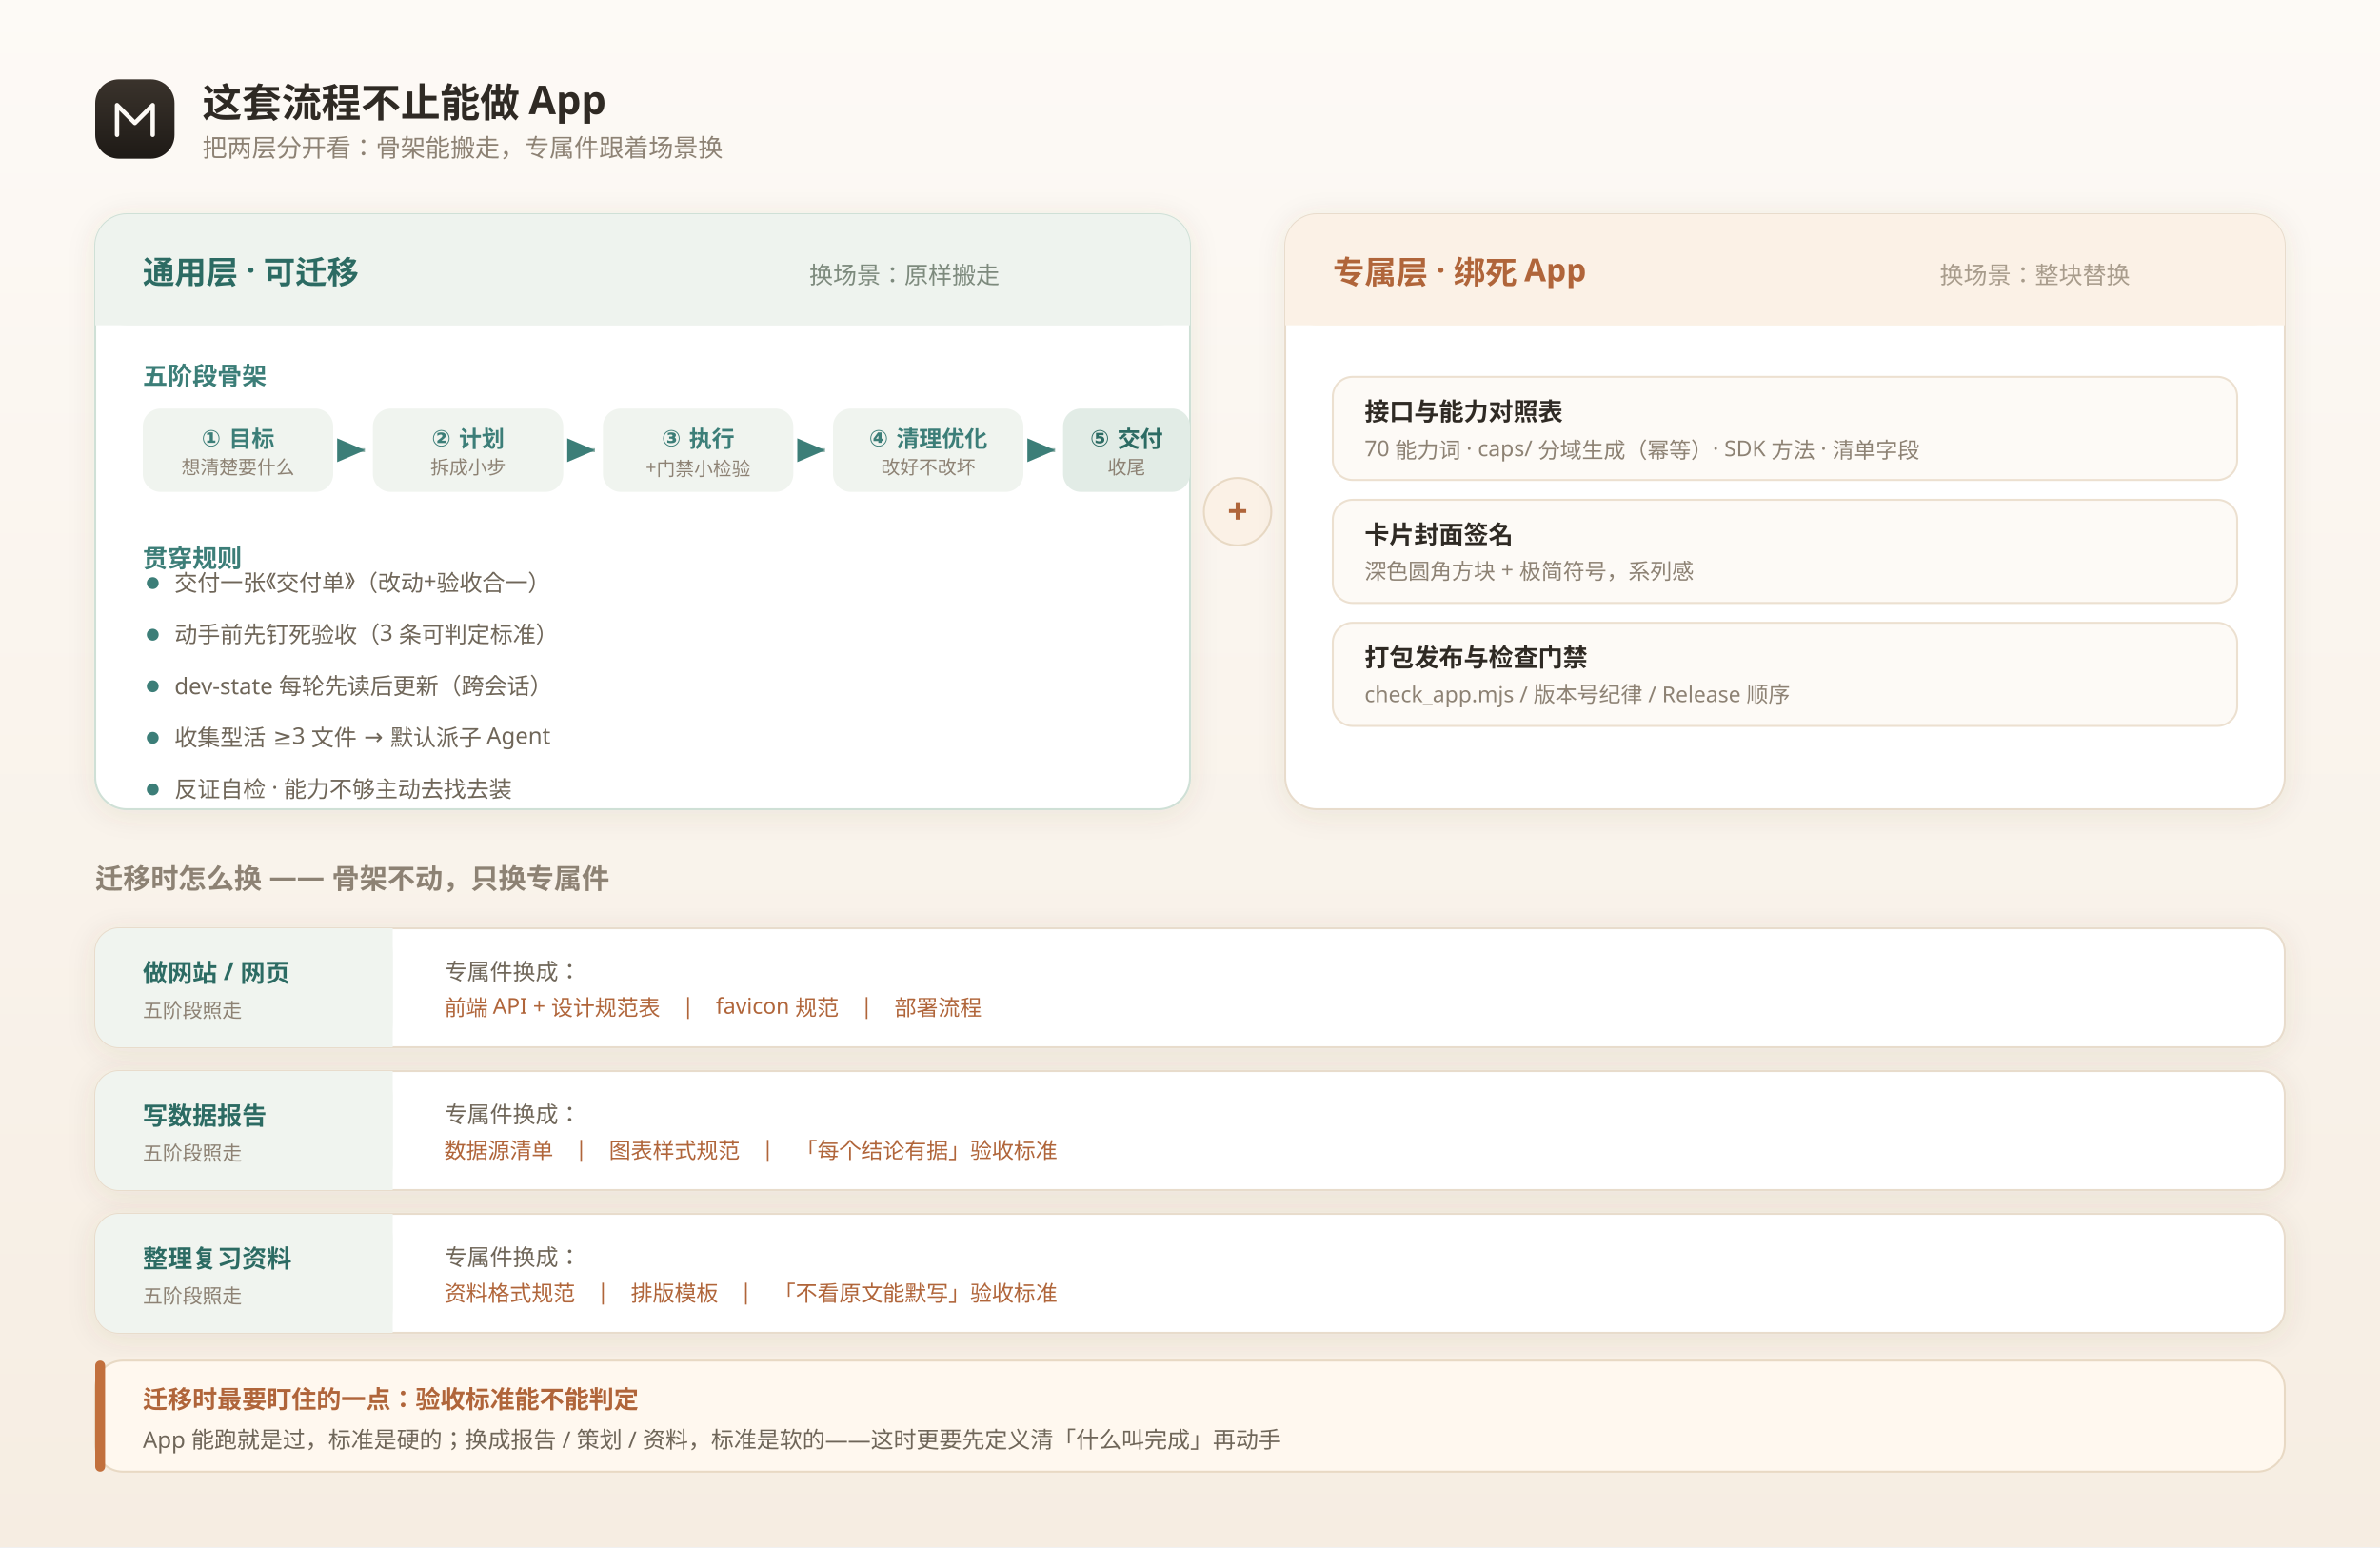
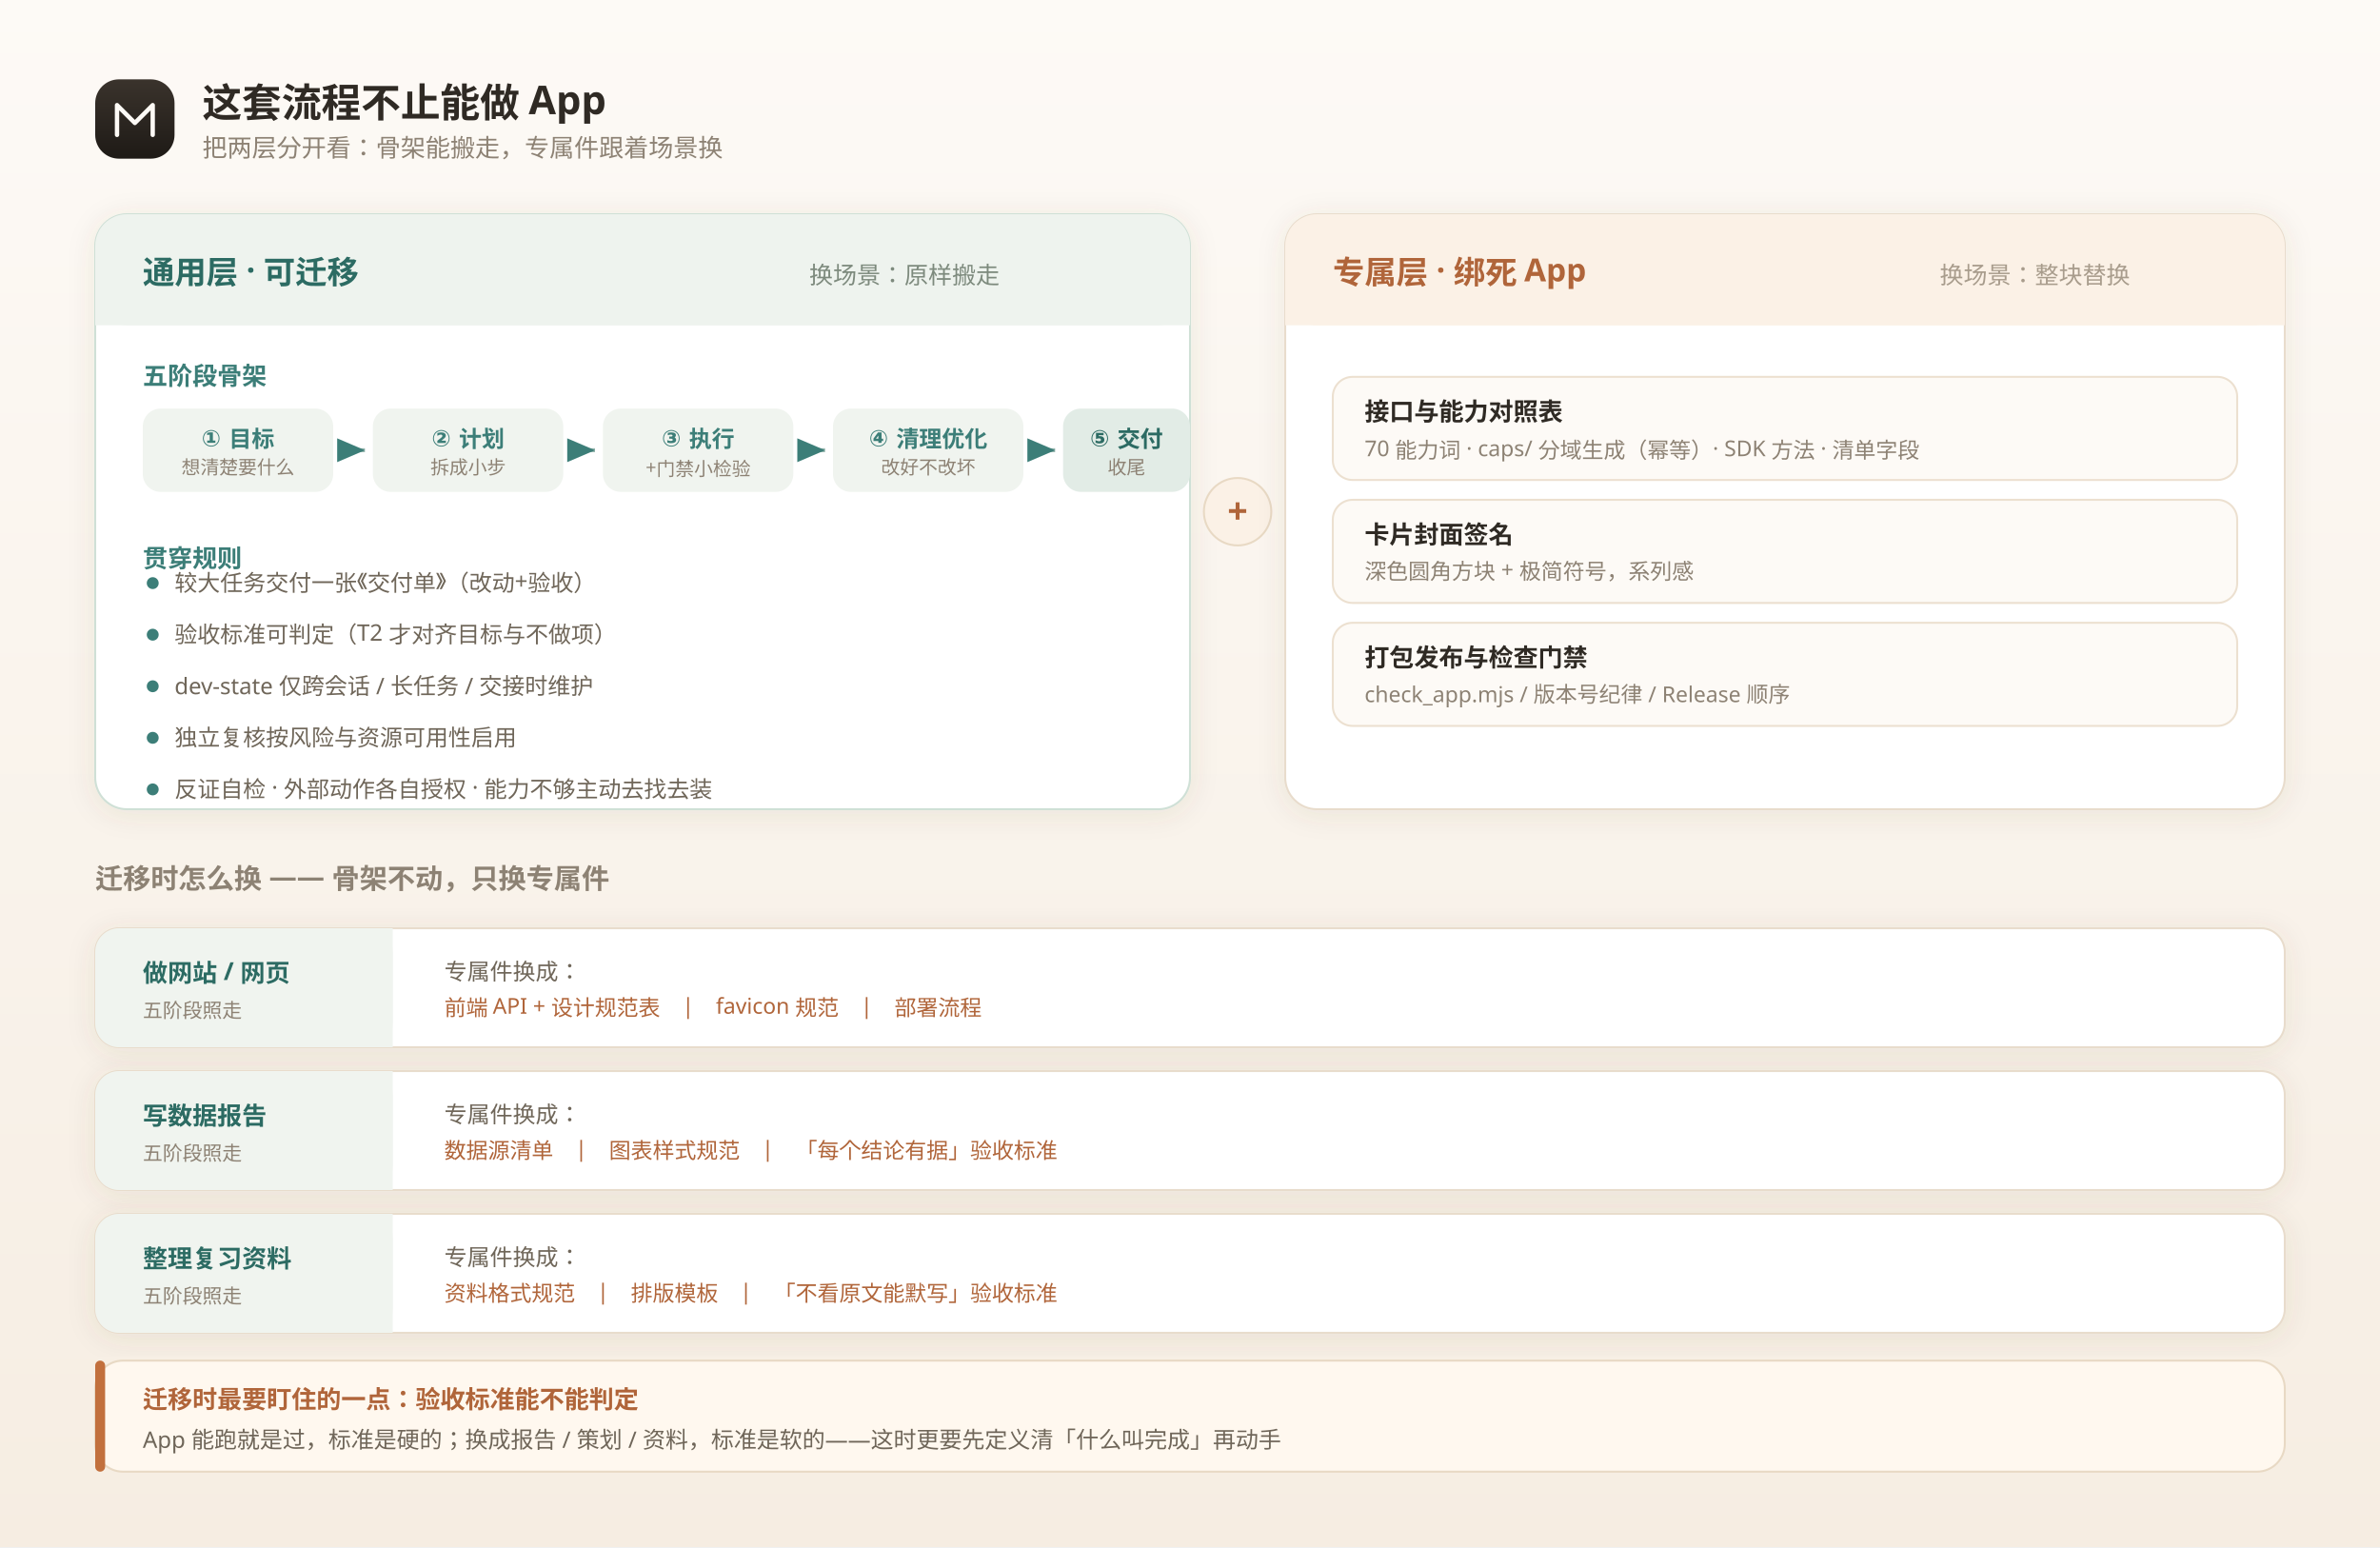
<svg xmlns="http://www.w3.org/2000/svg" viewBox="0 0 1200 780" width="1200" height="780" role="img" aria-label="hana-vibecoding 的分层结构：通用层可迁移，专属层绑定 App">
  <defs>
    <linearGradient id="bg" x1="0" y1="0" x2="0" y2="1">
      <stop offset="0" stop-color="#fdfaf6" />
      <stop offset="1" stop-color="#f6ede2" />
    </linearGradient>
    <linearGradient id="tile" x1="0" y1="0" x2="0" y2="1">
      <stop offset="0" stop-color="#3a332c" />
      <stop offset="1" stop-color="#1e1a16" />
    </linearGradient>
    <filter id="soft" x="-20%" y="-20%" width="140%" height="140%">
      <feDropShadow dx="0" dy="2" stdDeviation="7" flood-color="#5a4632" flood-opacity="0.10" />
    </filter>
    <marker id="arr" markerWidth="9" markerHeight="9" refX="7" refY="3" orient="auto">
      <path d="M0,0 L7,3 L0,6 Z" fill="#c2703d" />
    </marker>
    <marker id="arrG" markerWidth="9" markerHeight="9" refX="7" refY="3" orient="auto">
      <path d="M0,0 L7,3 L0,6 Z" fill="#3c7e78" />
    </marker>
  </defs>
  <rect width="1200" height="780" fill="url(#bg)" />
  <g transform="translate(48 40)">
    <rect x="0" y="0" width="40" height="40" rx="12" fill="url(#tile)" />
    <path d="M11 28 L11 13 M11 13 L20 22 L29 13 M29 13 L29 28" stroke="#fdfaf6" stroke-width="2.2" fill="none" stroke-linecap="round" stroke-linejoin="round" />
    <text x="54" y="19" font-family="'Segoe UI','Microsoft YaHei',system-ui" font-size="20" font-weight="600" fill="#2f2a24">这套流程不止能做 App</text>
    <text x="54" y="39" font-family="'Segoe UI','Microsoft YaHei',system-ui" font-size="12.5" fill="#8d8274">把两层分开看：骨架能搬走，专属件跟着场景换</text>
  </g>
  <g transform="translate(48 108)">
    <rect x="0" y="0" width="552" height="300" rx="16" fill="#ffffff" stroke="#cfe0d6" filter="url(#soft)" />
    <rect x="0" y="0" width="552" height="56" rx="16" fill="#eef3ee" />
    <rect x="0" y="40" width="552" height="16" fill="#eef3ee" />
    <text x="24" y="35" font-family="'Segoe UI','Microsoft YaHei',system-ui" font-size="16" font-weight="600" fill="#2c6b63">通用层 · 可迁移</text>
    <text x="360" y="35" font-family="'Segoe UI','Microsoft YaHei',system-ui" font-size="12" fill="#7d8a7d">换场景：原样搬走</text>
    <text x="24" y="86" font-family="'Segoe UI','Microsoft YaHei',system-ui" font-size="12.5" font-weight="600" fill="#3c7e78">五阶段骨架</text>
    <g transform="translate(24 98)">
      <rect x="0" y="0" width="96" height="42" rx="9" fill="#f0f4ef" />
      <text x="48" y="19" text-anchor="middle" font-family="'Segoe UI','Microsoft YaHei',system-ui" font-size="11.5" font-weight="600" fill="#3c7e78">① 目标</text>
      <text x="48" y="33" text-anchor="middle" font-family="system-ui" font-size="9.5" fill="#8d8274">想清楚要什么</text>
      <path d="M100 21 L112 21" stroke="#9ab8b0" stroke-width="2" marker-end="url(#arrG)" />
      <rect x="116" y="0" width="96" height="42" rx="9" fill="#f0f4ef" />
      <text x="164" y="19" text-anchor="middle" font-family="'Segoe UI','Microsoft YaHei',system-ui" font-size="11.5" font-weight="600" fill="#3c7e78">② 计划</text>
      <text x="164" y="33" text-anchor="middle" font-family="system-ui" font-size="9.5" fill="#8d8274">拆成小步</text>
      <path d="M216 21 L228 21" stroke="#9ab8b0" stroke-width="2" marker-end="url(#arrG)" />
      <rect x="232" y="0" width="96" height="42" rx="9" fill="#f0f4ef" />
      <text x="280" y="19" text-anchor="middle" font-family="'Segoe UI','Microsoft YaHei',system-ui" font-size="11.5" font-weight="600" fill="#3c7e78">③ 执行</text>
      <text x="280" y="33" text-anchor="middle" font-family="system-ui" font-size="9.5" fill="#8d8274">+门禁小检验</text>
      <path d="M332 21 L344 21" stroke="#9ab8b0" stroke-width="2" marker-end="url(#arrG)" />
      <rect x="348" y="0" width="96" height="42" rx="9" fill="#f0f4ef" />
      <text x="396" y="19" text-anchor="middle" font-family="'Segoe UI','Microsoft YaHei',system-ui" font-size="11.5" font-weight="600" fill="#3c7e78">④ 清理优化</text>
      <text x="396" y="33" text-anchor="middle" font-family="system-ui" font-size="9.5" fill="#8d8274">改好不改坏</text>
      <path d="M448 21 L460 21" stroke="#9ab8b0" stroke-width="2" marker-end="url(#arrG)" />
      <rect x="464" y="0" width="64" height="42" rx="9" fill="#e2ece6" />
      <text x="496" y="19" text-anchor="middle" font-family="'Segoe UI','Microsoft YaHei',system-ui" font-size="11.5" font-weight="600" fill="#2c6b63">⑤ 交付</text>
      <text x="496" y="33" text-anchor="middle" font-family="system-ui" font-size="9.5" fill="#8d8274">收尾</text>
    </g>
    <text x="24" y="178" font-family="'Segoe UI','Microsoft YaHei',system-ui" font-size="12.5" font-weight="600" fill="#3c7e78">贯穿规则</text>
    <g transform="translate(24 190)" font-family="'Segoe UI','Microsoft YaHei',system-ui" font-size="11.5" fill="#6f6659">
      <circle cx="5" cy="-4" r="3" fill="#3c7e78" />
-       <text x="16" y="0">交付一张《交付单》（改动+验收合一）</text>
+       <text x="16" y="0">较大任务交付一张《交付单》（改动+验收）</text>
      <circle cx="5" cy="22" r="3" fill="#3c7e78" />
-       <text x="16" y="26">动手前先钉死验收（3 条可判定标准）</text>
+       <text x="16" y="26">验收标准可判定（T2 才对齐目标与不做项）</text>
      <circle cx="5" cy="48" r="3" fill="#3c7e78" />
-       <text x="16" y="52">dev-state 每轮先读后更新（跨会话）</text>
+       <text x="16" y="52">dev-state 仅跨会话 / 长任务 / 交接时维护</text>
      <circle cx="5" cy="74" r="3" fill="#3c7e78" />
-       <text x="16" y="78">收集型活 ≥3 文件 → 默认派子 Agent</text>
+       <text x="16" y="78">独立复核按风险与资源可用性启用</text>
      <circle cx="5" cy="100" r="3" fill="#3c7e78" />
-       <text x="16" y="104">反证自检 · 能力不够主动去找去装</text>
+       <text x="16" y="104">反证自检 · 外部动作各自授权 · 能力不够主动去找去装</text>
    </g>
  </g>
  <g transform="translate(608 258)">
    <circle cx="16" cy="0" r="17" fill="#fbf1e6" stroke="#e8d9c4" />
    <text x="16" y="6" text-anchor="middle" font-family="system-ui" font-size="18" font-weight="700" fill="#b0653a">+</text>
  </g>
  <g transform="translate(648 108)">
    <rect x="0" y="0" width="504" height="300" rx="16" fill="#ffffff" stroke="#e8dccc" filter="url(#soft)" />
    <rect x="0" y="0" width="504" height="56" rx="16" fill="#fbf1e6" />
    <rect x="0" y="40" width="504" height="16" fill="#fbf1e6" />
    <text x="24" y="35" font-family="'Segoe UI','Microsoft YaHei',system-ui" font-size="16" font-weight="600" fill="#b0653a">专属层 · 绑死 App</text>
    <text x="330" y="35" font-family="'Segoe UI','Microsoft YaHei',system-ui" font-size="12" fill="#a89c8c">换场景：整块替换</text>
    <g transform="translate(24 82)">
      <rect x="0" y="0" width="456" height="52" rx="10" fill="#fdfaf6" stroke="#ece0d0" />
      <text x="16" y="22" font-family="'Segoe UI','Microsoft YaHei',system-ui" font-size="12.5" font-weight="600" fill="#2f2a24">接口与能力对照表</text>
      <text x="16" y="40" font-family="'Segoe UI','Microsoft YaHei',system-ui" font-size="11" fill="#8d8274">70 能力词 · caps/ 分域生成（幂等）· SDK 方法 · 清单字段</text>
    </g>
    <g transform="translate(24 144)">
      <rect x="0" y="0" width="456" height="52" rx="10" fill="#fdfaf6" stroke="#ece0d0" />
      <text x="16" y="22" font-family="'Segoe UI','Microsoft YaHei',system-ui" font-size="12.5" font-weight="600" fill="#2f2a24">卡片封面签名</text>
      <text x="16" y="40" font-family="'Segoe UI','Microsoft YaHei',system-ui" font-size="11" fill="#8d8274">深色圆角方块 + 极简符号，系列感</text>
    </g>
    <g transform="translate(24 206)">
      <rect x="0" y="0" width="456" height="52" rx="10" fill="#fdfaf6" stroke="#ece0d0" />
      <text x="16" y="22" font-family="'Segoe UI','Microsoft YaHei',system-ui" font-size="12.5" font-weight="600" fill="#2f2a24">打包发布与检查门禁</text>
      <text x="16" y="40" font-family="'Segoe UI','Microsoft YaHei',system-ui" font-size="11" fill="#8d8274">check_app.mjs / 版本号纪律 / Release 顺序</text>
    </g>
  </g>
  <g transform="translate(48 448)">
    <text x="0" y="0" font-family="'Segoe UI','Microsoft YaHei',system-ui" font-size="14" font-weight="600" fill="#8d8274">迁移时怎么换 —— 骨架不动，只换专属件</text>
    <g transform="translate(0 20)">
      <g transform="translate(0 0)">
        <rect x="0" y="0" width="1104" height="60" rx="12" fill="#ffffff" stroke="#e8dccc" filter="url(#soft)" />
        <rect x="0" y="0" width="150" height="60" rx="12" fill="#f0f4ef" />
        <rect x="120" y="0" width="30" height="60" fill="#f0f4ef" />
        <text x="24" y="27" font-family="'Segoe UI','Microsoft YaHei',system-ui" font-size="12.5" font-weight="600" fill="#2c6b63">做网站 / 网页</text>
        <text x="24" y="45" font-family="system-ui" font-size="10" fill="#8d8274">五阶段照走</text>
        <text x="176" y="26" font-family="'Segoe UI','Microsoft YaHei',system-ui" font-size="11.5" fill="#6f6659">专属件换成：</text>
        <text x="176" y="44" font-family="'Segoe UI','Microsoft YaHei',system-ui" font-size="11" fill="#b0653a">前端 API + 设计规范表　|　favicon 规范　|　部署流程</text>
      </g>
      <g transform="translate(0 72)">
        <rect x="0" y="0" width="1104" height="60" rx="12" fill="#ffffff" stroke="#e8dccc" filter="url(#soft)" />
        <rect x="0" y="0" width="150" height="60" rx="12" fill="#f0f4ef" />
        <rect x="120" y="0" width="30" height="60" fill="#f0f4ef" />
        <text x="24" y="27" font-family="'Segoe UI','Microsoft YaHei',system-ui" font-size="12.5" font-weight="600" fill="#2c6b63">写数据报告</text>
        <text x="24" y="45" font-family="system-ui" font-size="10" fill="#8d8274">五阶段照走</text>
        <text x="176" y="26" font-family="'Segoe UI','Microsoft YaHei',system-ui" font-size="11.5" fill="#6f6659">专属件换成：</text>
        <text x="176" y="44" font-family="'Segoe UI','Microsoft YaHei',system-ui" font-size="11" fill="#b0653a">数据源清单　|　图表样式规范　|　「每个结论有据」验收标准</text>
      </g>
      <g transform="translate(0 144)">
        <rect x="0" y="0" width="1104" height="60" rx="12" fill="#ffffff" stroke="#e8dccc" filter="url(#soft)" />
        <rect x="0" y="0" width="150" height="60" rx="12" fill="#f0f4ef" />
        <rect x="120" y="0" width="30" height="60" fill="#f0f4ef" />
        <text x="24" y="27" font-family="'Segoe UI','Microsoft YaHei',system-ui" font-size="12.5" font-weight="600" fill="#2c6b63">整理复习资料</text>
        <text x="24" y="45" font-family="system-ui" font-size="10" fill="#8d8274">五阶段照走</text>
        <text x="176" y="26" font-family="'Segoe UI','Microsoft YaHei',system-ui" font-size="11.5" fill="#6f6659">专属件换成：</text>
        <text x="176" y="44" font-family="'Segoe UI','Microsoft YaHei',system-ui" font-size="11" fill="#b0653a">资料格式规范　|　排版模板　|　「不看原文能默写」验收标准</text>
      </g>
    </g>
  </g>
  <g transform="translate(48 686)">
    <rect x="0" y="0" width="1104" height="56" rx="14" fill="#fff8ef" stroke="#e8d9c4" />
    <rect x="0" y="0" width="5" height="56" rx="2.5" fill="#c2703d" />
    <text x="24" y="24" font-family="'Segoe UI','Microsoft YaHei',system-ui" font-size="12.5" font-weight="600" fill="#b0653a">迁移时最要盯住的一点：验收标准能不能判定</text>
    <text x="24" y="44" font-family="'Segoe UI','Microsoft YaHei',system-ui" font-size="11.5" fill="#6f6659">App 能跑就是过，标准是硬的；换成报告 / 策划 / 资料，标准是软的——这时更要先定义清「什么叫完成」再动手</text>
  </g>
</svg>
